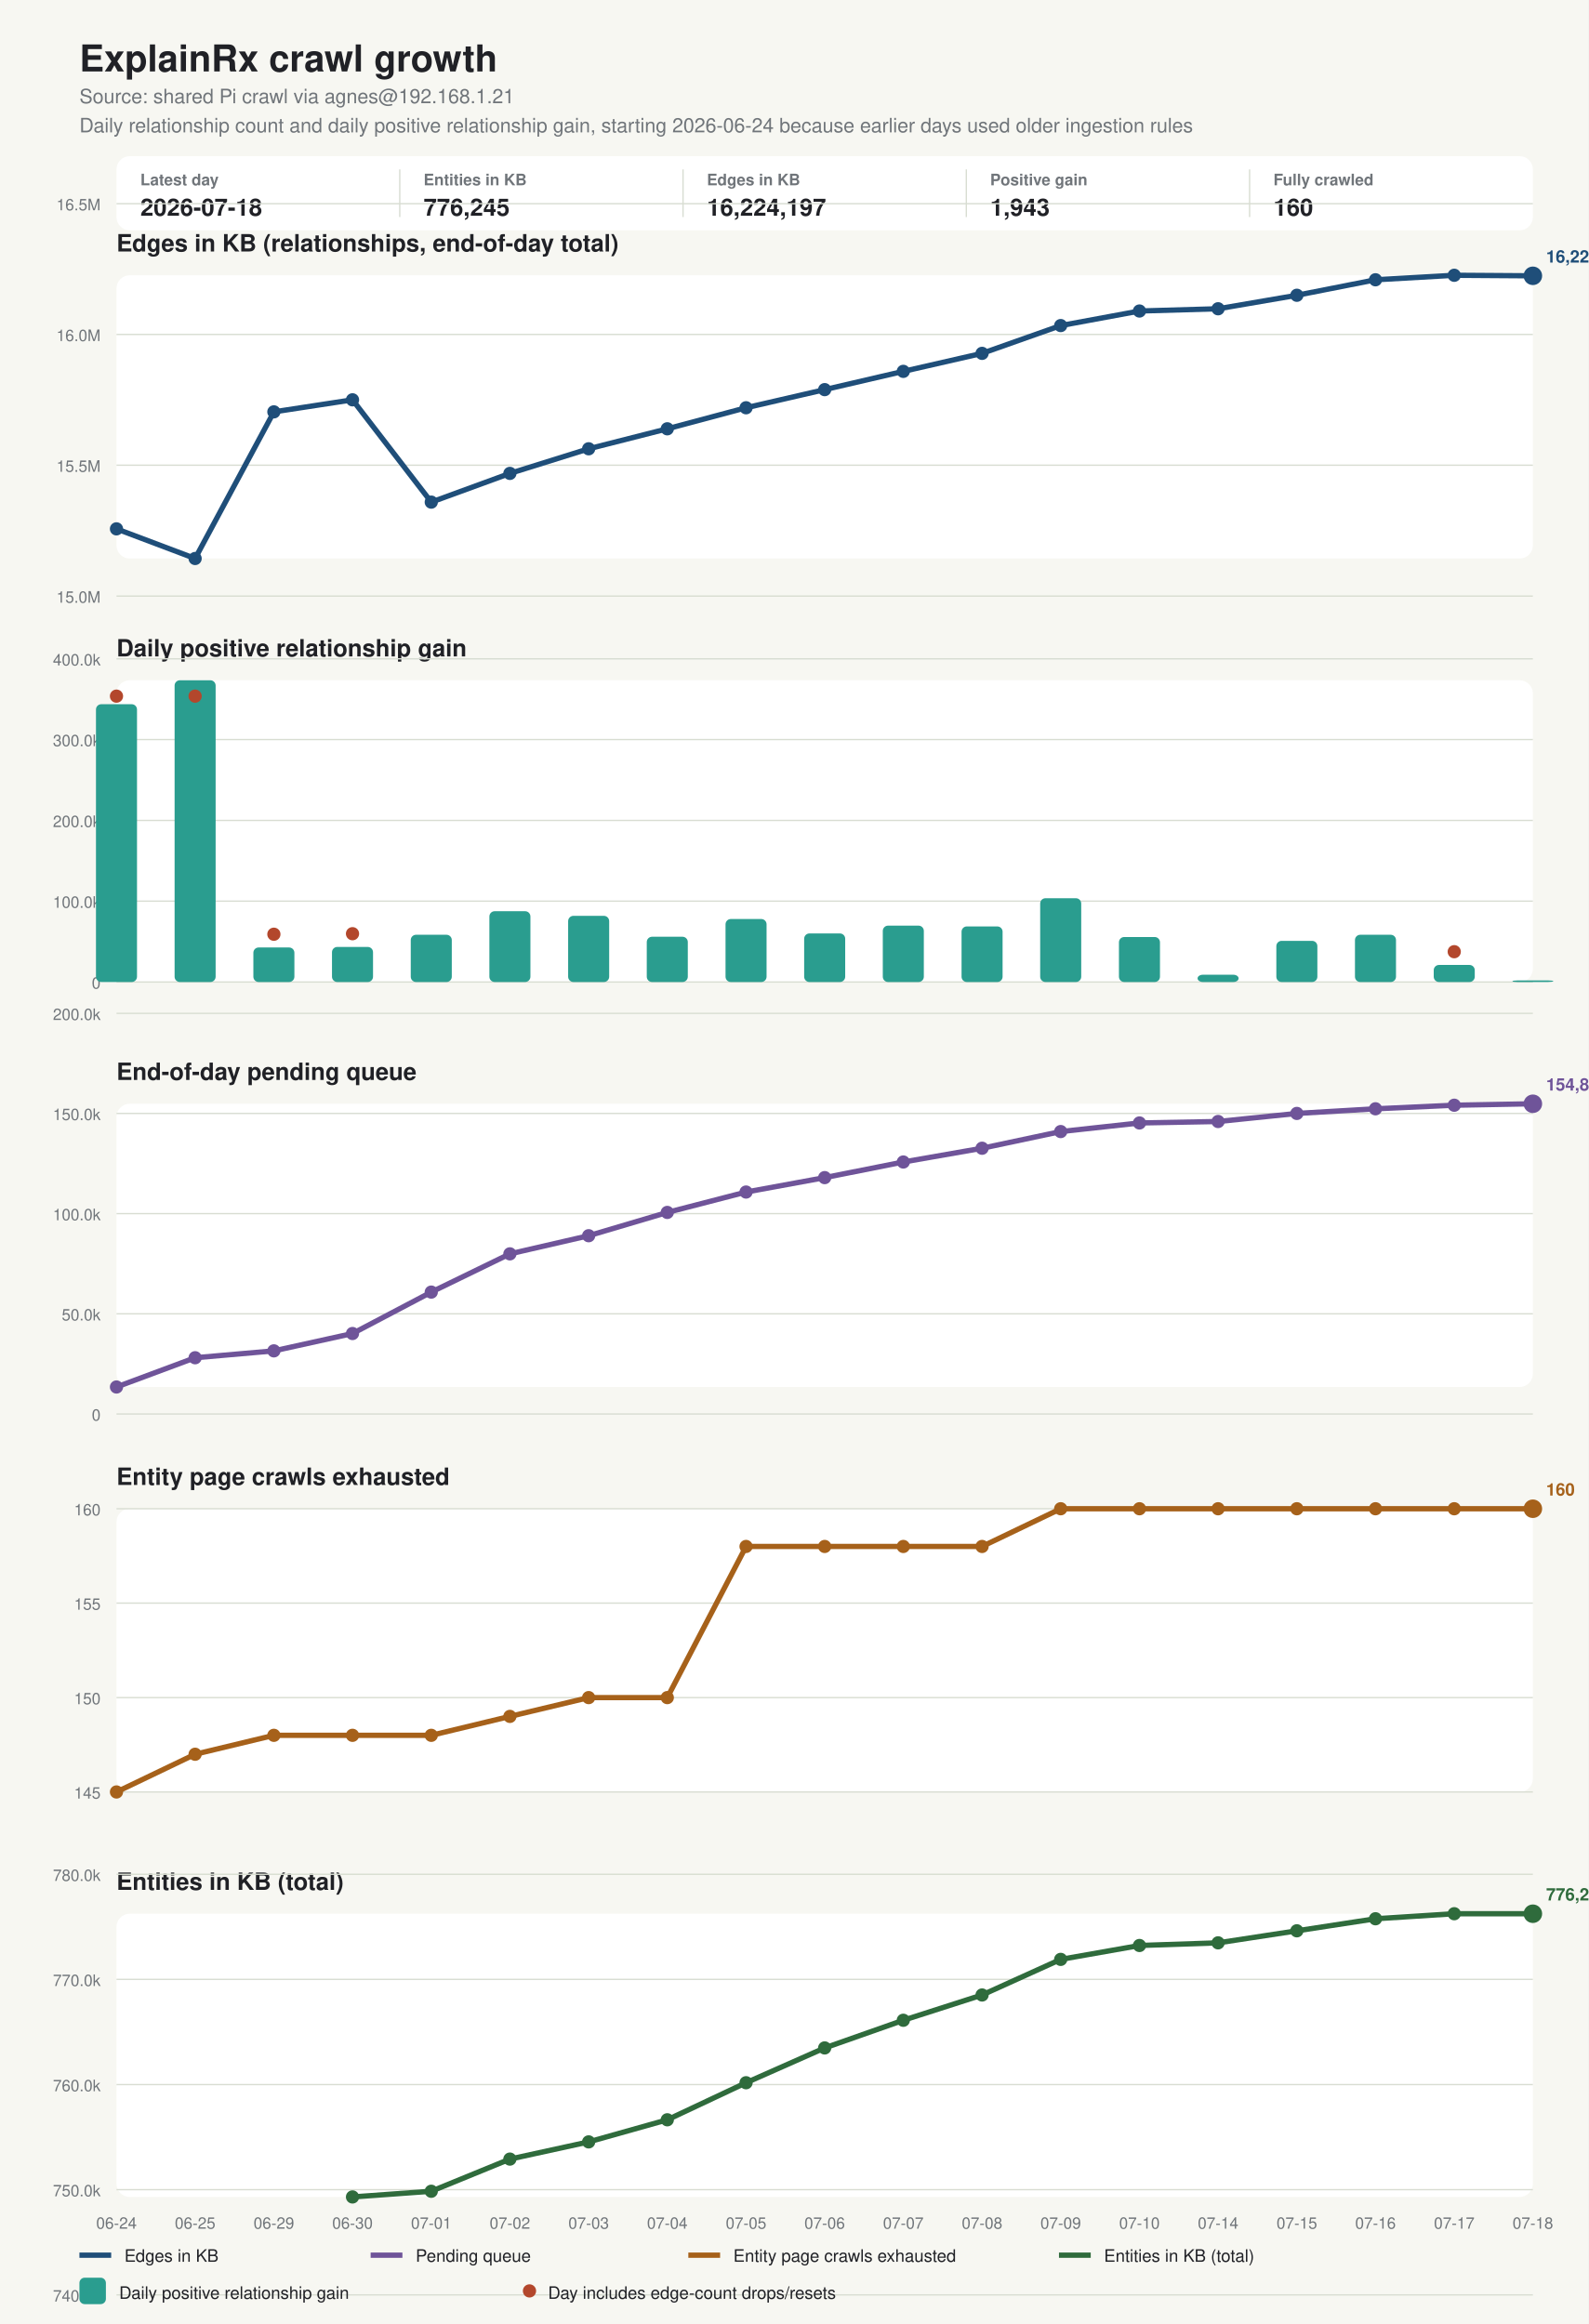
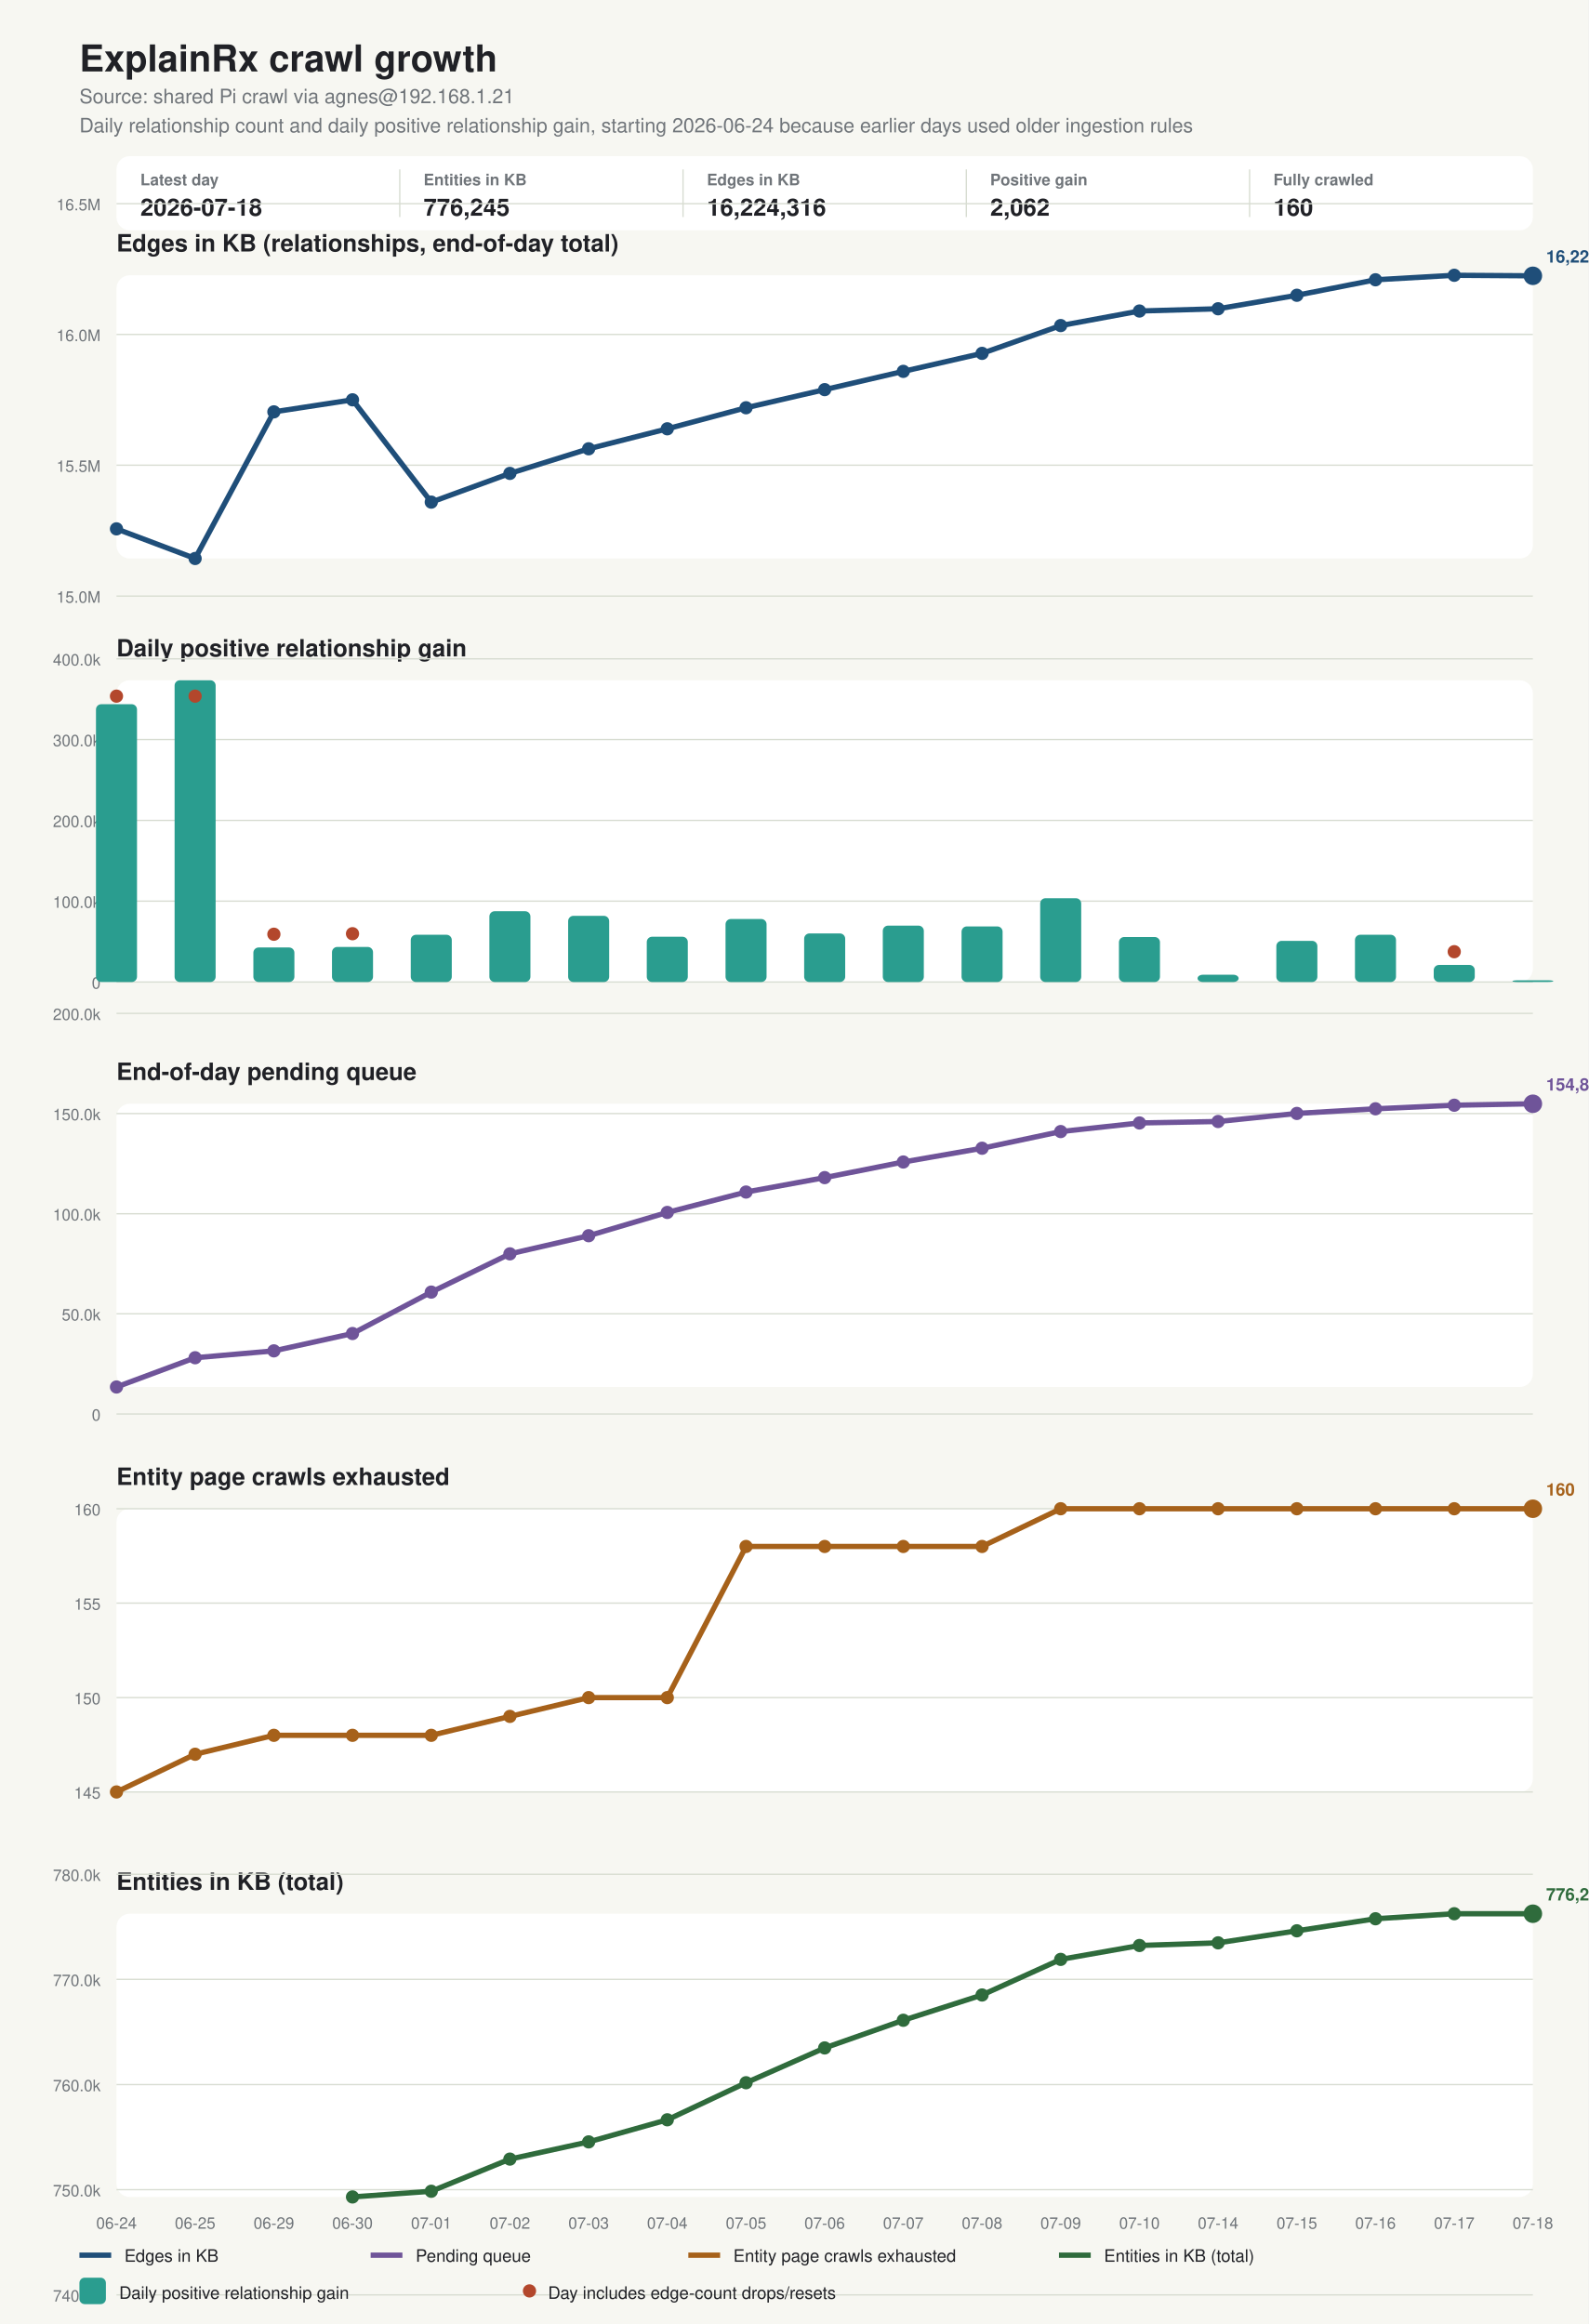
<svg xmlns="http://www.w3.org/2000/svg" width="1200" height="1756" viewBox="0 0 1200 1756">
  <rect width="100%" height="100%" fill="#f7f7f2" />
  <text x="60" y="54" font-family="Helvetica, Arial, sans-serif" font-size="28" font-weight="700" fill="#202126">ExplainRx crawl growth</text>
  <text x="60" y="78" font-family="Helvetica, Arial, sans-serif" font-size="15" fill="#70757a">Source: shared Pi crawl via agnes@192.168.1.21</text>
  <text x="60" y="100" font-family="Helvetica, Arial, sans-serif" font-size="15" fill="#70757a">Daily relationship count and daily positive relationship gain, starting 2026-06-24 because earlier days used older ingestion rules</text>
  <rect x="88" y="118" width="1070" height="56" fill="#ffffff" rx="10" />
  <rect x="88" y="208" width="1070" height="214" fill="#ffffff" rx="10" />
  <rect x="88" y="514" width="1070" height="228" fill="#ffffff" rx="10" />
  <rect x="88" y="834" width="1070" height="214" fill="#ffffff" rx="10" />
  <rect x="88" y="1140" width="1070" height="214" fill="#ffffff" rx="10" />
  <rect x="88" y="1446" width="1070" height="214" fill="#ffffff" rx="10" />
  <text x="88" y="190" font-family="Helvetica, Arial, sans-serif" font-size="18" font-weight="700" fill="#202126">Edges in KB (relationships, end-of-day total)</text>
  <text x="88" y="496" font-family="Helvetica, Arial, sans-serif" font-size="18" font-weight="700" fill="#202126">Daily positive relationship gain</text>
  <text x="88" y="816" font-family="Helvetica, Arial, sans-serif" font-size="18" font-weight="700" fill="#202126">End-of-day pending queue</text>
  <text x="88" y="1122" font-family="Helvetica, Arial, sans-serif" font-size="18" font-weight="700" fill="#202126">Entity page crawls exhausted</text>
  <text x="88" y="1428" font-family="Helvetica, Arial, sans-serif" font-size="18" font-weight="700" fill="#202126">Entities in KB (total)</text>
  <text x="106.0" y="140" font-family="Helvetica, Arial, sans-serif" font-size="12" font-weight="700" fill="#70757a">Latest day</text>
  <text x="106.0" y="163" font-family="Helvetica, Arial, sans-serif" font-size="18" font-weight="700" fill="#202126">2026-07-18</text>
  <line x1="302.0" y1="128" x2="302.0" y2="164" stroke="#d8ddd2" stroke-width="1" />
  <text x="320.0" y="140" font-family="Helvetica, Arial, sans-serif" font-size="12" font-weight="700" fill="#70757a">Entities in KB</text>
  <text x="320.0" y="163" font-family="Helvetica, Arial, sans-serif" font-size="18" font-weight="700" fill="#202126">776,245</text>
  <line x1="516.0" y1="128" x2="516.0" y2="164" stroke="#d8ddd2" stroke-width="1" />
  <text x="534.0" y="140" font-family="Helvetica, Arial, sans-serif" font-size="12" font-weight="700" fill="#70757a">Edges in KB</text>
-   <text x="534.0" y="163" font-family="Helvetica, Arial, sans-serif" font-size="18" font-weight="700" fill="#202126">16,224,197</text>
+   <text x="534.0" y="163" font-family="Helvetica, Arial, sans-serif" font-size="18" font-weight="700" fill="#202126">16,224,316</text>
  <line x1="730.0" y1="128" x2="730.0" y2="164" stroke="#d8ddd2" stroke-width="1" />
  <text x="748.0" y="140" font-family="Helvetica, Arial, sans-serif" font-size="12" font-weight="700" fill="#70757a">Positive gain</text>
-   <text x="748.0" y="163" font-family="Helvetica, Arial, sans-serif" font-size="18" font-weight="700" fill="#202126">1,943</text>
+   <text x="748.0" y="163" font-family="Helvetica, Arial, sans-serif" font-size="18" font-weight="700" fill="#202126">2,062</text>
  <line x1="944.0" y1="128" x2="944.0" y2="164" stroke="#d8ddd2" stroke-width="1" />
  <text x="962.0" y="140" font-family="Helvetica, Arial, sans-serif" font-size="12" font-weight="700" fill="#70757a">Fully crawled</text>
  <text x="962.0" y="163" font-family="Helvetica, Arial, sans-serif" font-size="18" font-weight="700" fill="#202126">160</text>
  <line x1="88" y1="450.4" x2="1158" y2="450.4" stroke="#d8ddd2" stroke-width="1" />
  <text x="76" y="455.4" text-anchor="end" font-family="Helvetica, Arial, sans-serif" font-size="12" fill="#70757a">15.0M</text>
  <line x1="88" y1="351.5" x2="1158" y2="351.5" stroke="#d8ddd2" stroke-width="1" />
  <text x="76" y="356.5" text-anchor="end" font-family="Helvetica, Arial, sans-serif" font-size="12" fill="#70757a">15.5M</text>
  <line x1="88" y1="252.7" x2="1158" y2="252.7" stroke="#d8ddd2" stroke-width="1" />
  <text x="76" y="257.7" text-anchor="end" font-family="Helvetica, Arial, sans-serif" font-size="12" fill="#70757a">16.0M</text>
  <line x1="88" y1="153.9" x2="1158" y2="153.9" stroke="#d8ddd2" stroke-width="1" />
  <text x="76" y="158.9" text-anchor="end" font-family="Helvetica, Arial, sans-serif" font-size="12" fill="#70757a">16.5M</text>
  <line x1="88" y1="742.0" x2="1158" y2="742.0" stroke="#d8ddd2" stroke-width="1" />
  <text x="76" y="747.0" text-anchor="end" font-family="Helvetica, Arial, sans-serif" font-size="12" fill="#70757a">0</text>
  <line x1="88" y1="680.9" x2="1158" y2="680.9" stroke="#d8ddd2" stroke-width="1" />
  <text x="76" y="685.9" text-anchor="end" font-family="Helvetica, Arial, sans-serif" font-size="12" fill="#70757a">100.0k</text>
  <line x1="88" y1="619.9" x2="1158" y2="619.9" stroke="#d8ddd2" stroke-width="1" />
  <text x="76" y="624.9" text-anchor="end" font-family="Helvetica, Arial, sans-serif" font-size="12" fill="#70757a">200.0k</text>
  <line x1="88" y1="558.8" x2="1158" y2="558.8" stroke="#d8ddd2" stroke-width="1" />
  <text x="76" y="563.8" text-anchor="end" font-family="Helvetica, Arial, sans-serif" font-size="12" fill="#70757a">300.0k</text>
  <line x1="88" y1="497.8" x2="1158" y2="497.8" stroke="#d8ddd2" stroke-width="1" />
  <text x="76" y="502.8" text-anchor="end" font-family="Helvetica, Arial, sans-serif" font-size="12" fill="#70757a">400.0k</text>
  <line x1="88" y1="1068.4" x2="1158" y2="1068.4" stroke="#d8ddd2" stroke-width="1" />
  <text x="76" y="1073.4" text-anchor="end" font-family="Helvetica, Arial, sans-serif" font-size="12" fill="#70757a">0</text>
  <line x1="88" y1="992.7" x2="1158" y2="992.7" stroke="#d8ddd2" stroke-width="1" />
  <text x="76" y="997.7" text-anchor="end" font-family="Helvetica, Arial, sans-serif" font-size="12" fill="#70757a">50.0k</text>
-   <line x1="88" y1="917.0" x2="1158" y2="917.0" stroke="#d8ddd2" stroke-width="1" />
-   <text x="76" y="922.0" text-anchor="end" font-family="Helvetica, Arial, sans-serif" font-size="12" fill="#70757a">100.0k</text>
-   <line x1="88" y1="841.3" x2="1158" y2="841.3" stroke="#d8ddd2" stroke-width="1" />
-   <text x="76" y="846.3" text-anchor="end" font-family="Helvetica, Arial, sans-serif" font-size="12" fill="#70757a">150.0k</text>
+   <line x1="88" y1="917.1" x2="1158" y2="917.1" stroke="#d8ddd2" stroke-width="1" />
+   <text x="76" y="922.1" text-anchor="end" font-family="Helvetica, Arial, sans-serif" font-size="12" fill="#70757a">100.0k</text>
+   <line x1="88" y1="841.4" x2="1158" y2="841.4" stroke="#d8ddd2" stroke-width="1" />
+   <text x="76" y="846.4" text-anchor="end" font-family="Helvetica, Arial, sans-serif" font-size="12" fill="#70757a">150.0k</text>
  <line x1="88" y1="765.7" x2="1158" y2="765.7" stroke="#d8ddd2" stroke-width="1" />
  <text x="76" y="770.7" text-anchor="end" font-family="Helvetica, Arial, sans-serif" font-size="12" fill="#70757a">200.0k</text>
  <line x1="88" y1="1354.0" x2="1158" y2="1354.0" stroke="#d8ddd2" stroke-width="1" />
  <text x="76" y="1359.0" text-anchor="end" font-family="Helvetica, Arial, sans-serif" font-size="12" fill="#70757a">145</text>
  <line x1="88" y1="1282.7" x2="1158" y2="1282.7" stroke="#d8ddd2" stroke-width="1" />
  <text x="76" y="1287.7" text-anchor="end" font-family="Helvetica, Arial, sans-serif" font-size="12" fill="#70757a">150</text>
  <line x1="88" y1="1211.3" x2="1158" y2="1211.3" stroke="#d8ddd2" stroke-width="1" />
  <text x="76" y="1216.3" text-anchor="end" font-family="Helvetica, Arial, sans-serif" font-size="12" fill="#70757a">155</text>
  <line x1="88" y1="1140.0" x2="1158" y2="1140.0" stroke="#d8ddd2" stroke-width="1" />
  <text x="76" y="1145.0" text-anchor="end" font-family="Helvetica, Arial, sans-serif" font-size="12" fill="#70757a">160</text>
  <line x1="88" y1="1734.0" x2="1158" y2="1734.0" stroke="#d8ddd2" stroke-width="1" />
  <text x="76" y="1739.0" text-anchor="end" font-family="Helvetica, Arial, sans-serif" font-size="12" fill="#70757a">740.0k</text>
  <line x1="88" y1="1654.5" x2="1158" y2="1654.5" stroke="#d8ddd2" stroke-width="1" />
  <text x="76" y="1659.5" text-anchor="end" font-family="Helvetica, Arial, sans-serif" font-size="12" fill="#70757a">750.0k</text>
  <line x1="88" y1="1575.1" x2="1158" y2="1575.1" stroke="#d8ddd2" stroke-width="1" />
  <text x="76" y="1580.1" text-anchor="end" font-family="Helvetica, Arial, sans-serif" font-size="12" fill="#70757a">760.0k</text>
  <line x1="88" y1="1495.6" x2="1158" y2="1495.6" stroke="#d8ddd2" stroke-width="1" />
  <text x="76" y="1500.6" text-anchor="end" font-family="Helvetica, Arial, sans-serif" font-size="12" fill="#70757a">770.0k</text>
  <line x1="88" y1="1416.2" x2="1158" y2="1416.2" stroke="#d8ddd2" stroke-width="1" />
  <text x="76" y="1421.2" text-anchor="end" font-family="Helvetica, Arial, sans-serif" font-size="12" fill="#70757a">780.0k</text>
  <path d="M 88.0 399.6 L 147.4 422.0 L 206.9 311.2 L 266.3 302.1 L 325.8 379.4 L 385.2 357.7 L 444.7 339.1 L 504.1 324.0 L 563.6 308.1 L 623.0 294.4 L 682.4 280.6 L 741.9 267.0 L 801.3 246.0 L 860.8 235.0 L 920.2 233.3 L 979.7 223.1 L 1039.1 211.4 L 1098.6 208.0 L 1158.0 208.4" fill="none" stroke="#1f4e79" stroke-width="4" stroke-linecap="round" stroke-linejoin="round" />
  <circle cx="88.0" cy="399.6" r="5" fill="#1f4e79" />
  <circle cx="147.4" cy="422.0" r="5" fill="#1f4e79" />
  <circle cx="206.9" cy="311.2" r="5" fill="#1f4e79" />
  <circle cx="266.3" cy="302.1" r="5" fill="#1f4e79" />
  <circle cx="325.8" cy="379.4" r="5" fill="#1f4e79" />
  <circle cx="385.2" cy="357.7" r="5" fill="#1f4e79" />
  <circle cx="444.7" cy="339.1" r="5" fill="#1f4e79" />
  <circle cx="504.1" cy="324.0" r="5" fill="#1f4e79" />
  <circle cx="563.6" cy="308.1" r="5" fill="#1f4e79" />
  <circle cx="623.0" cy="294.4" r="5" fill="#1f4e79" />
  <circle cx="682.4" cy="280.6" r="5" fill="#1f4e79" />
  <circle cx="741.9" cy="267.0" r="5" fill="#1f4e79" />
  <circle cx="801.3" cy="246.0" r="5" fill="#1f4e79" />
  <circle cx="860.8" cy="235.0" r="5" fill="#1f4e79" />
  <circle cx="920.2" cy="233.3" r="5" fill="#1f4e79" />
  <circle cx="979.7" cy="223.1" r="5" fill="#1f4e79" />
  <circle cx="1039.1" cy="211.4" r="5" fill="#1f4e79" />
  <circle cx="1098.6" cy="208.0" r="5" fill="#1f4e79" />
  <circle cx="1158.0" cy="208.4" r="7" fill="#1f4e79" />
-   <text x="1168.0" y="198.4" font-family="Helvetica, Arial, sans-serif" font-size="13" font-weight="700" fill="#1f4e79">16,224,197</text>
+   <text x="1168.0" y="198.4" font-family="Helvetica, Arial, sans-serif" font-size="13" font-weight="700" fill="#1f4e79">16,224,316</text>
  <rect x="72.5" y="532.1" width="31" height="209.9" rx="4" fill="#2a9d8f" />
  <circle cx="88.0" cy="526.0" r="5" fill="#b3472c" />
  <rect x="131.9" y="514.0" width="31" height="228.0" rx="4" fill="#2a9d8f" />
  <circle cx="147.4" cy="526.0" r="5" fill="#b3472c" />
  <rect x="191.4" y="715.9" width="31" height="26.1" rx="4" fill="#2a9d8f" />
  <circle cx="206.9" cy="705.9" r="5" fill="#b3472c" />
  <rect x="250.8" y="715.5" width="31" height="26.5" rx="4" fill="#2a9d8f" />
  <circle cx="266.3" cy="705.5" r="5" fill="#b3472c" />
  <rect x="310.3" y="706.3" width="31" height="35.7" rx="4" fill="#2a9d8f" />
  <rect x="369.7" y="688.5" width="31" height="53.5" rx="4" fill="#2a9d8f" />
  <rect x="429.2" y="692.0" width="31" height="50.0" rx="4" fill="#2a9d8f" />
  <rect x="488.6" y="707.8" width="31" height="34.2" rx="4" fill="#2a9d8f" />
  <rect x="548.1" y="694.4" width="31" height="47.6" rx="4" fill="#2a9d8f" />
  <rect x="607.5" y="705.3" width="31" height="36.7" rx="4" fill="#2a9d8f" />
  <rect x="666.9" y="699.4" width="31" height="42.6" rx="4" fill="#2a9d8f" />
  <rect x="726.4" y="700.0" width="31" height="42.0" rx="4" fill="#2a9d8f" />
  <rect x="785.8" y="678.7" width="31" height="63.3" rx="4" fill="#2a9d8f" />
  <rect x="845.3" y="708.0" width="31" height="34.0" rx="4" fill="#2a9d8f" />
  <rect x="904.7" y="736.5" width="31" height="5.5" rx="4" fill="#2a9d8f" />
  <rect x="964.2" y="710.9" width="31" height="31.1" rx="4" fill="#2a9d8f" />
  <rect x="1023.6" y="706.3" width="31" height="35.7" rx="4" fill="#2a9d8f" />
  <rect x="1083.1" y="729.1" width="31" height="12.9" rx="4" fill="#2a9d8f" />
  <circle cx="1098.6" cy="719.1" r="5" fill="#b3472c" />
-   <rect x="1142.5" y="740.8" width="31" height="1.2" rx="4" fill="#2a9d8f" />
+   <rect x="1142.5" y="740.7" width="31" height="1.3" rx="4" fill="#2a9d8f" />
  <path d="M 88.0 1048.0 L 147.4 1025.9 L 206.9 1020.7 L 266.3 1007.6 L 325.8 976.3 L 385.2 947.4 L 444.7 933.7 L 504.1 916.1 L 563.6 900.7 L 623.0 889.8 L 682.4 878.0 L 741.9 867.6 L 801.3 855.0 L 860.8 848.5 L 920.2 847.4 L 979.7 841.3 L 1039.1 837.8 L 1098.6 835.1 L 1158.0 834.0" fill="none" stroke="#6f5499" stroke-width="4" stroke-linecap="round" stroke-linejoin="round" />
  <circle cx="88.0" cy="1048.0" r="5" fill="#6f5499" />
  <circle cx="147.4" cy="1025.9" r="5" fill="#6f5499" />
  <circle cx="206.9" cy="1020.7" r="5" fill="#6f5499" />
  <circle cx="266.3" cy="1007.6" r="5" fill="#6f5499" />
  <circle cx="325.8" cy="976.3" r="5" fill="#6f5499" />
  <circle cx="385.2" cy="947.4" r="5" fill="#6f5499" />
  <circle cx="444.7" cy="933.7" r="5" fill="#6f5499" />
  <circle cx="504.1" cy="916.1" r="5" fill="#6f5499" />
  <circle cx="563.6" cy="900.7" r="5" fill="#6f5499" />
  <circle cx="623.0" cy="889.8" r="5" fill="#6f5499" />
  <circle cx="682.4" cy="878.0" r="5" fill="#6f5499" />
  <circle cx="741.9" cy="867.6" r="5" fill="#6f5499" />
  <circle cx="801.3" cy="855.0" r="5" fill="#6f5499" />
  <circle cx="860.8" cy="848.5" r="5" fill="#6f5499" />
  <circle cx="920.2" cy="847.4" r="5" fill="#6f5499" />
  <circle cx="979.7" cy="841.3" r="5" fill="#6f5499" />
  <circle cx="1039.1" cy="837.8" r="5" fill="#6f5499" />
  <circle cx="1098.6" cy="835.1" r="5" fill="#6f5499" />
  <circle cx="1158.0" cy="834.0" r="7" fill="#6f5499" />
-   <text x="1168.0" y="824.0" font-family="Helvetica, Arial, sans-serif" font-size="13" font-weight="700" fill="#6f5499">154,854</text>
+   <text x="1168.0" y="824.0" font-family="Helvetica, Arial, sans-serif" font-size="13" font-weight="700" fill="#6f5499">154,859</text>
  <path d="M 88.0 1354.0 L 147.4 1325.5 L 206.9 1311.2 L 266.3 1311.2 L 325.8 1311.2 L 385.2 1296.9 L 444.7 1282.7 L 504.1 1282.7 L 563.6 1168.5 L 623.0 1168.5 L 682.4 1168.5 L 741.9 1168.5 L 801.3 1140.0 L 860.8 1140.0 L 920.2 1140.0 L 979.7 1140.0 L 1039.1 1140.0 L 1098.6 1140.0 L 1158.0 1140.0" fill="none" stroke="#a6611a" stroke-width="4" stroke-linecap="round" stroke-linejoin="round" />
  <circle cx="88.0" cy="1354.0" r="5" fill="#a6611a" />
  <circle cx="147.4" cy="1325.5" r="5" fill="#a6611a" />
  <circle cx="206.9" cy="1311.2" r="5" fill="#a6611a" />
  <circle cx="266.3" cy="1311.2" r="5" fill="#a6611a" />
  <circle cx="325.8" cy="1311.2" r="5" fill="#a6611a" />
  <circle cx="385.2" cy="1296.9" r="5" fill="#a6611a" />
  <circle cx="444.7" cy="1282.7" r="5" fill="#a6611a" />
  <circle cx="504.1" cy="1282.7" r="5" fill="#a6611a" />
  <circle cx="563.6" cy="1168.5" r="5" fill="#a6611a" />
  <circle cx="623.0" cy="1168.5" r="5" fill="#a6611a" />
  <circle cx="682.4" cy="1168.5" r="5" fill="#a6611a" />
  <circle cx="741.9" cy="1168.5" r="5" fill="#a6611a" />
  <circle cx="801.3" cy="1140.0" r="5" fill="#a6611a" />
  <circle cx="860.8" cy="1140.0" r="5" fill="#a6611a" />
  <circle cx="920.2" cy="1140.0" r="5" fill="#a6611a" />
  <circle cx="979.7" cy="1140.0" r="5" fill="#a6611a" />
  <circle cx="1039.1" cy="1140.0" r="5" fill="#a6611a" />
  <circle cx="1098.6" cy="1140.0" r="5" fill="#a6611a" />
  <circle cx="1158.0" cy="1140.0" r="7" fill="#a6611a" />
  <text x="1168.0" y="1130.0" font-family="Helvetica, Arial, sans-serif" font-size="13" font-weight="700" fill="#a6611a">160</text>
  <path d="M 266.3 1660.0 L 325.8 1655.7 L 385.2 1631.4 L 444.7 1618.4 L 504.1 1601.7 L 563.6 1573.7 L 623.0 1547.4 L 682.4 1526.5 L 741.9 1507.4 L 801.3 1480.5 L 860.8 1470.0 L 920.2 1468.0 L 979.7 1458.9 L 1039.1 1449.8 L 1098.6 1446.0 L 1158.0 1446.0" fill="none" stroke="#2f6b3c" stroke-width="4" stroke-linecap="round" stroke-linejoin="round" />
  <circle cx="266.3" cy="1660.0" r="5" fill="#2f6b3c" />
  <circle cx="325.8" cy="1655.7" r="5" fill="#2f6b3c" />
  <circle cx="385.2" cy="1631.4" r="5" fill="#2f6b3c" />
  <circle cx="444.7" cy="1618.4" r="5" fill="#2f6b3c" />
  <circle cx="504.1" cy="1601.7" r="5" fill="#2f6b3c" />
  <circle cx="563.6" cy="1573.7" r="5" fill="#2f6b3c" />
  <circle cx="623.0" cy="1547.4" r="5" fill="#2f6b3c" />
  <circle cx="682.4" cy="1526.5" r="5" fill="#2f6b3c" />
  <circle cx="741.9" cy="1507.4" r="5" fill="#2f6b3c" />
  <circle cx="801.3" cy="1480.5" r="5" fill="#2f6b3c" />
  <circle cx="860.8" cy="1470.0" r="5" fill="#2f6b3c" />
  <circle cx="920.2" cy="1468.0" r="5" fill="#2f6b3c" />
  <circle cx="979.7" cy="1458.9" r="5" fill="#2f6b3c" />
  <circle cx="1039.1" cy="1449.8" r="5" fill="#2f6b3c" />
  <circle cx="1098.6" cy="1446.0" r="5" fill="#2f6b3c" />
  <circle cx="1158.0" cy="1446.0" r="7" fill="#2f6b3c" />
  <text x="1168.0" y="1436.0" font-family="Helvetica, Arial, sans-serif" font-size="13" font-weight="700" fill="#2f6b3c">776,245</text>
  <text x="88.0" y="1684" text-anchor="middle" font-family="Helvetica, Arial, sans-serif" font-size="12" fill="#70757a">06-24</text>
  <text x="147.4" y="1684" text-anchor="middle" font-family="Helvetica, Arial, sans-serif" font-size="12" fill="#70757a">06-25</text>
  <text x="206.9" y="1684" text-anchor="middle" font-family="Helvetica, Arial, sans-serif" font-size="12" fill="#70757a">06-29</text>
  <text x="266.3" y="1684" text-anchor="middle" font-family="Helvetica, Arial, sans-serif" font-size="12" fill="#70757a">06-30</text>
  <text x="325.8" y="1684" text-anchor="middle" font-family="Helvetica, Arial, sans-serif" font-size="12" fill="#70757a">07-01</text>
  <text x="385.2" y="1684" text-anchor="middle" font-family="Helvetica, Arial, sans-serif" font-size="12" fill="#70757a">07-02</text>
  <text x="444.7" y="1684" text-anchor="middle" font-family="Helvetica, Arial, sans-serif" font-size="12" fill="#70757a">07-03</text>
  <text x="504.1" y="1684" text-anchor="middle" font-family="Helvetica, Arial, sans-serif" font-size="12" fill="#70757a">07-04</text>
  <text x="563.6" y="1684" text-anchor="middle" font-family="Helvetica, Arial, sans-serif" font-size="12" fill="#70757a">07-05</text>
  <text x="623.0" y="1684" text-anchor="middle" font-family="Helvetica, Arial, sans-serif" font-size="12" fill="#70757a">07-06</text>
  <text x="682.4" y="1684" text-anchor="middle" font-family="Helvetica, Arial, sans-serif" font-size="12" fill="#70757a">07-07</text>
  <text x="741.9" y="1684" text-anchor="middle" font-family="Helvetica, Arial, sans-serif" font-size="12" fill="#70757a">07-08</text>
  <text x="801.3" y="1684" text-anchor="middle" font-family="Helvetica, Arial, sans-serif" font-size="12" fill="#70757a">07-09</text>
  <text x="860.8" y="1684" text-anchor="middle" font-family="Helvetica, Arial, sans-serif" font-size="12" fill="#70757a">07-10</text>
  <text x="920.2" y="1684" text-anchor="middle" font-family="Helvetica, Arial, sans-serif" font-size="12" fill="#70757a">07-14</text>
  <text x="979.7" y="1684" text-anchor="middle" font-family="Helvetica, Arial, sans-serif" font-size="12" fill="#70757a">07-15</text>
  <text x="1039.1" y="1684" text-anchor="middle" font-family="Helvetica, Arial, sans-serif" font-size="12" fill="#70757a">07-16</text>
  <text x="1098.6" y="1684" text-anchor="middle" font-family="Helvetica, Arial, sans-serif" font-size="12" fill="#70757a">07-17</text>
  <text x="1158.0" y="1684" text-anchor="middle" font-family="Helvetica, Arial, sans-serif" font-size="12" fill="#70757a">07-18</text>
  <line x1="60" y1="1704" x2="84" y2="1704" stroke="#1f4e79" stroke-width="4" />
  <text x="94" y="1709" font-family="Helvetica, Arial, sans-serif" font-size="13" fill="#202126">Edges in KB</text>
  <line x1="280" y1="1704" x2="304" y2="1704" stroke="#6f5499" stroke-width="4" />
  <text x="314" y="1709" font-family="Helvetica, Arial, sans-serif" font-size="13" fill="#202126">Pending queue</text>
  <line x1="520" y1="1704" x2="544" y2="1704" stroke="#a6611a" stroke-width="4" />
  <text x="554" y="1709" font-family="Helvetica, Arial, sans-serif" font-size="13" fill="#202126">Entity page crawls exhausted</text>
  <line x1="800" y1="1704" x2="824" y2="1704" stroke="#2f6b3c" stroke-width="4" />
  <text x="834" y="1709" font-family="Helvetica, Arial, sans-serif" font-size="13" fill="#202126">Entities in KB (total)</text>
  <rect x="60" y="1721" width="20" height="20" rx="4" fill="#2a9d8f" />
  <text x="90" y="1737" font-family="Helvetica, Arial, sans-serif" font-size="13" fill="#202126">Daily positive relationship gain</text>
  <circle cx="400" cy="1731" r="5" fill="#b3472c" />
  <text x="414" y="1737" font-family="Helvetica, Arial, sans-serif" font-size="13" fill="#202126">Day includes edge-count drops/resets</text>
</svg>
